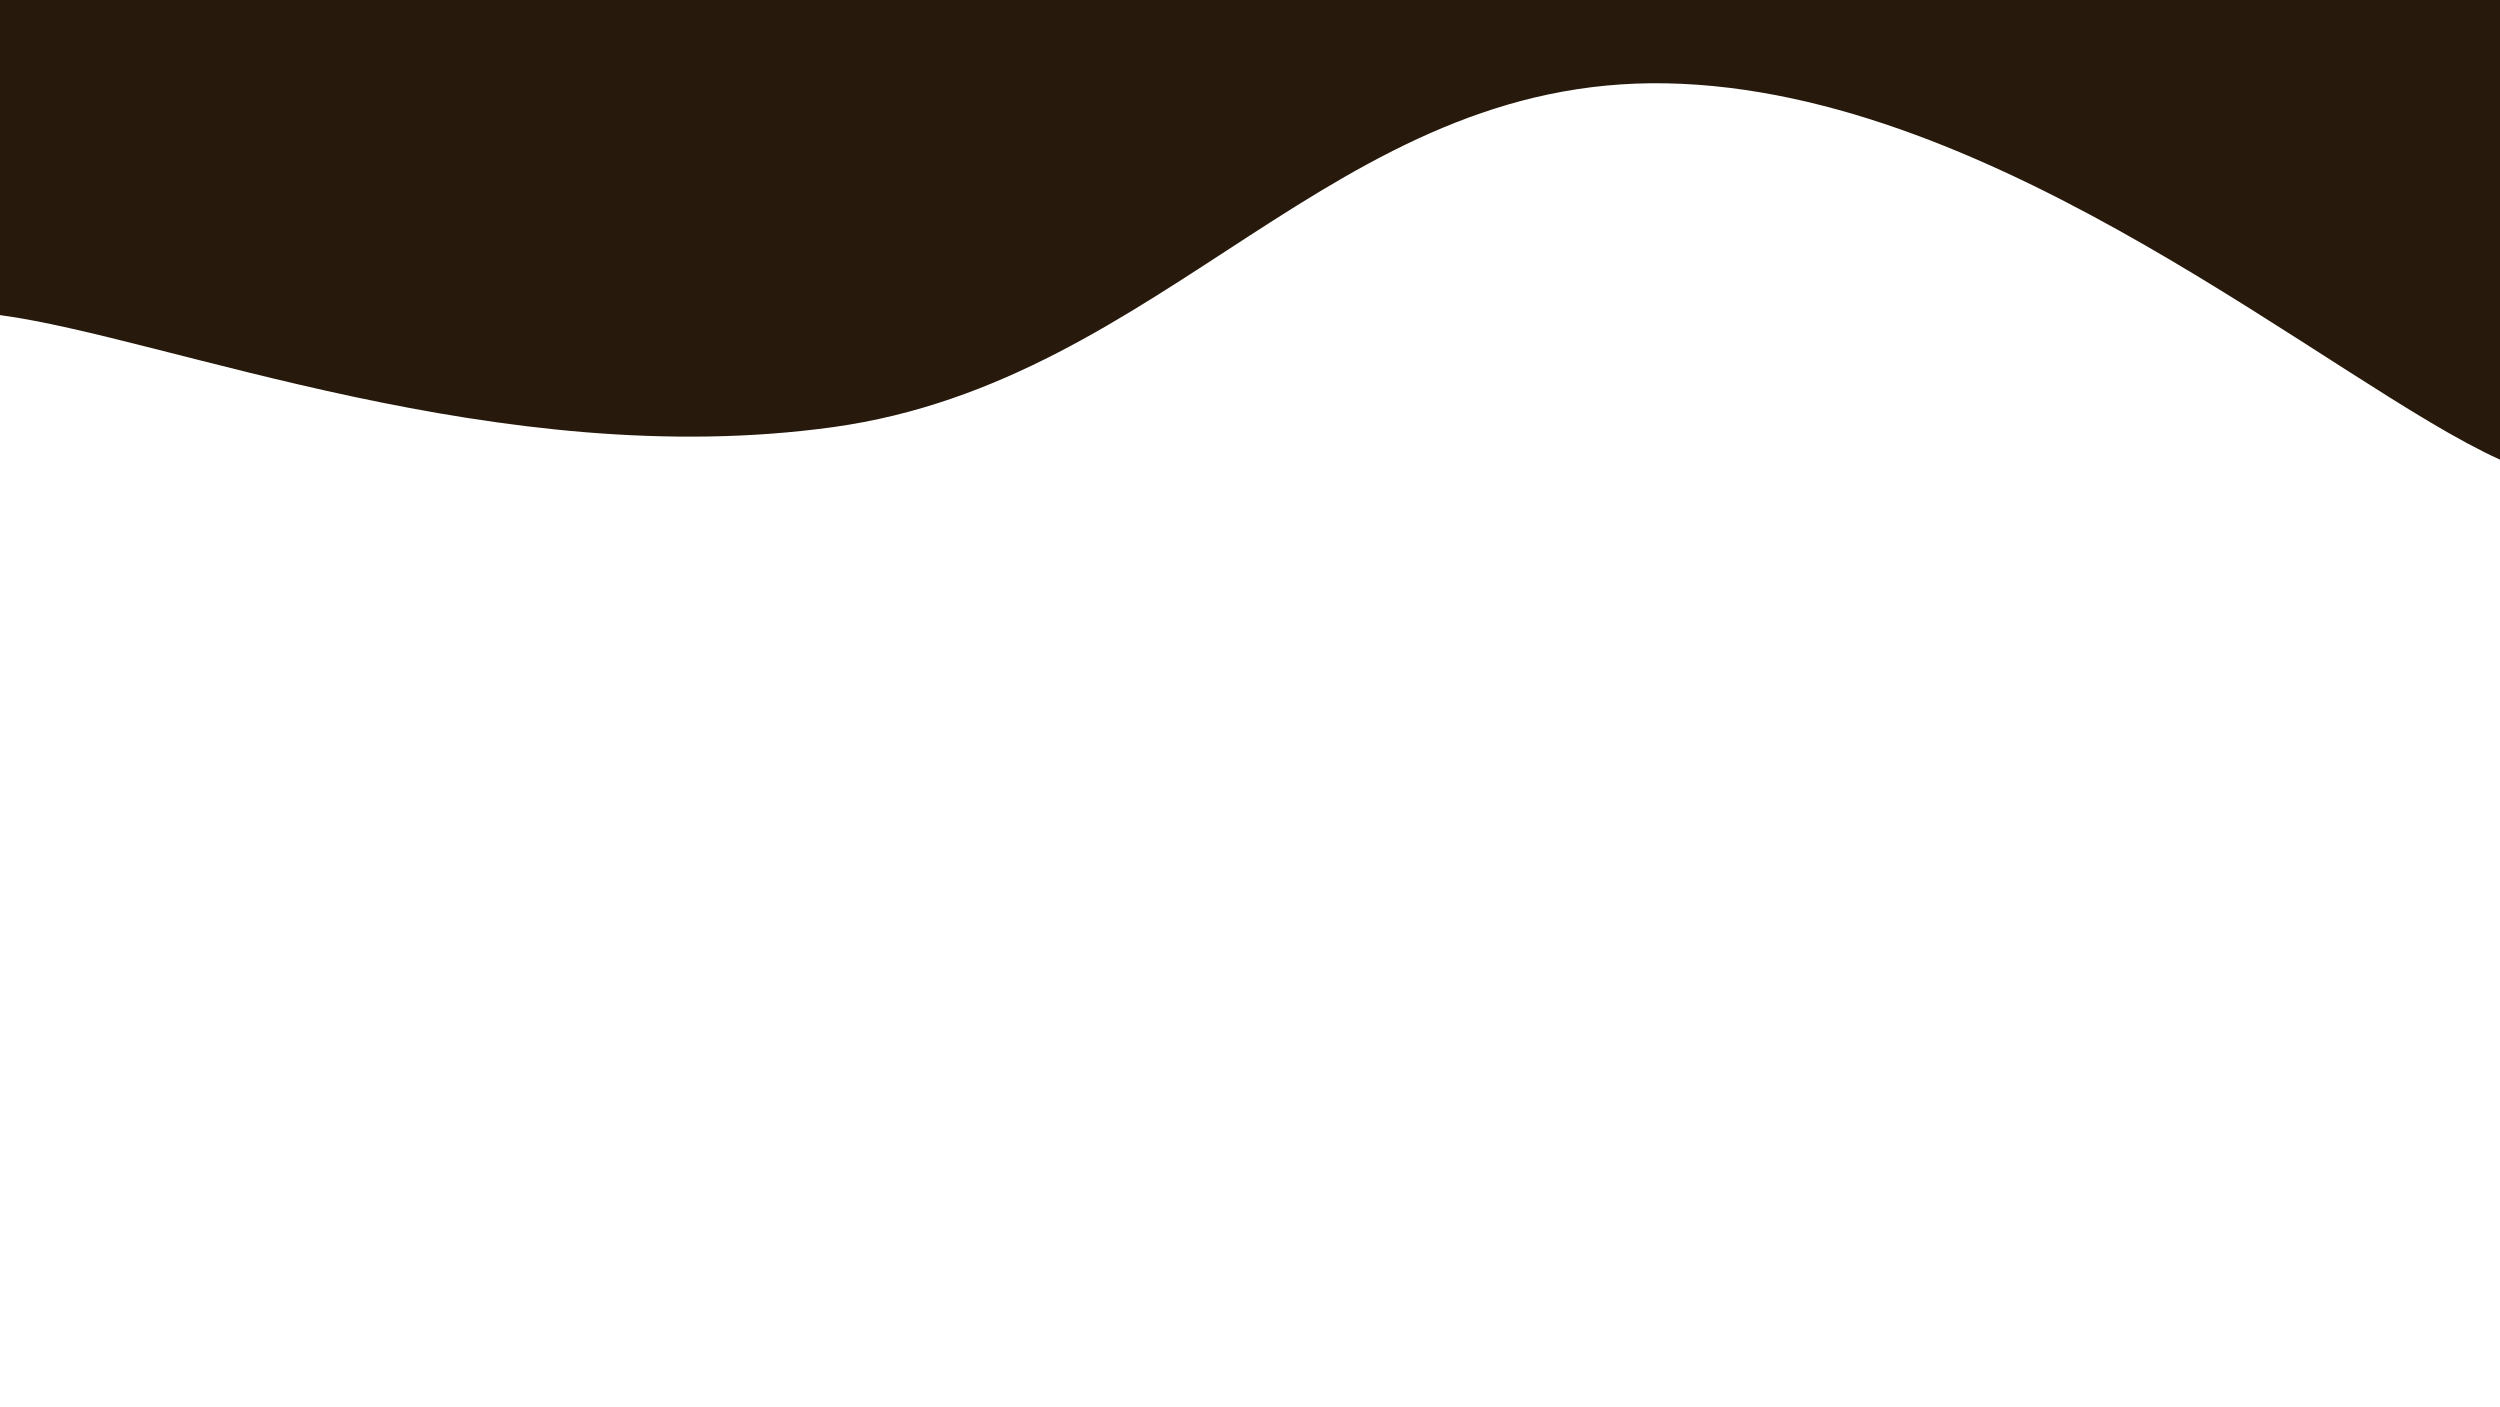
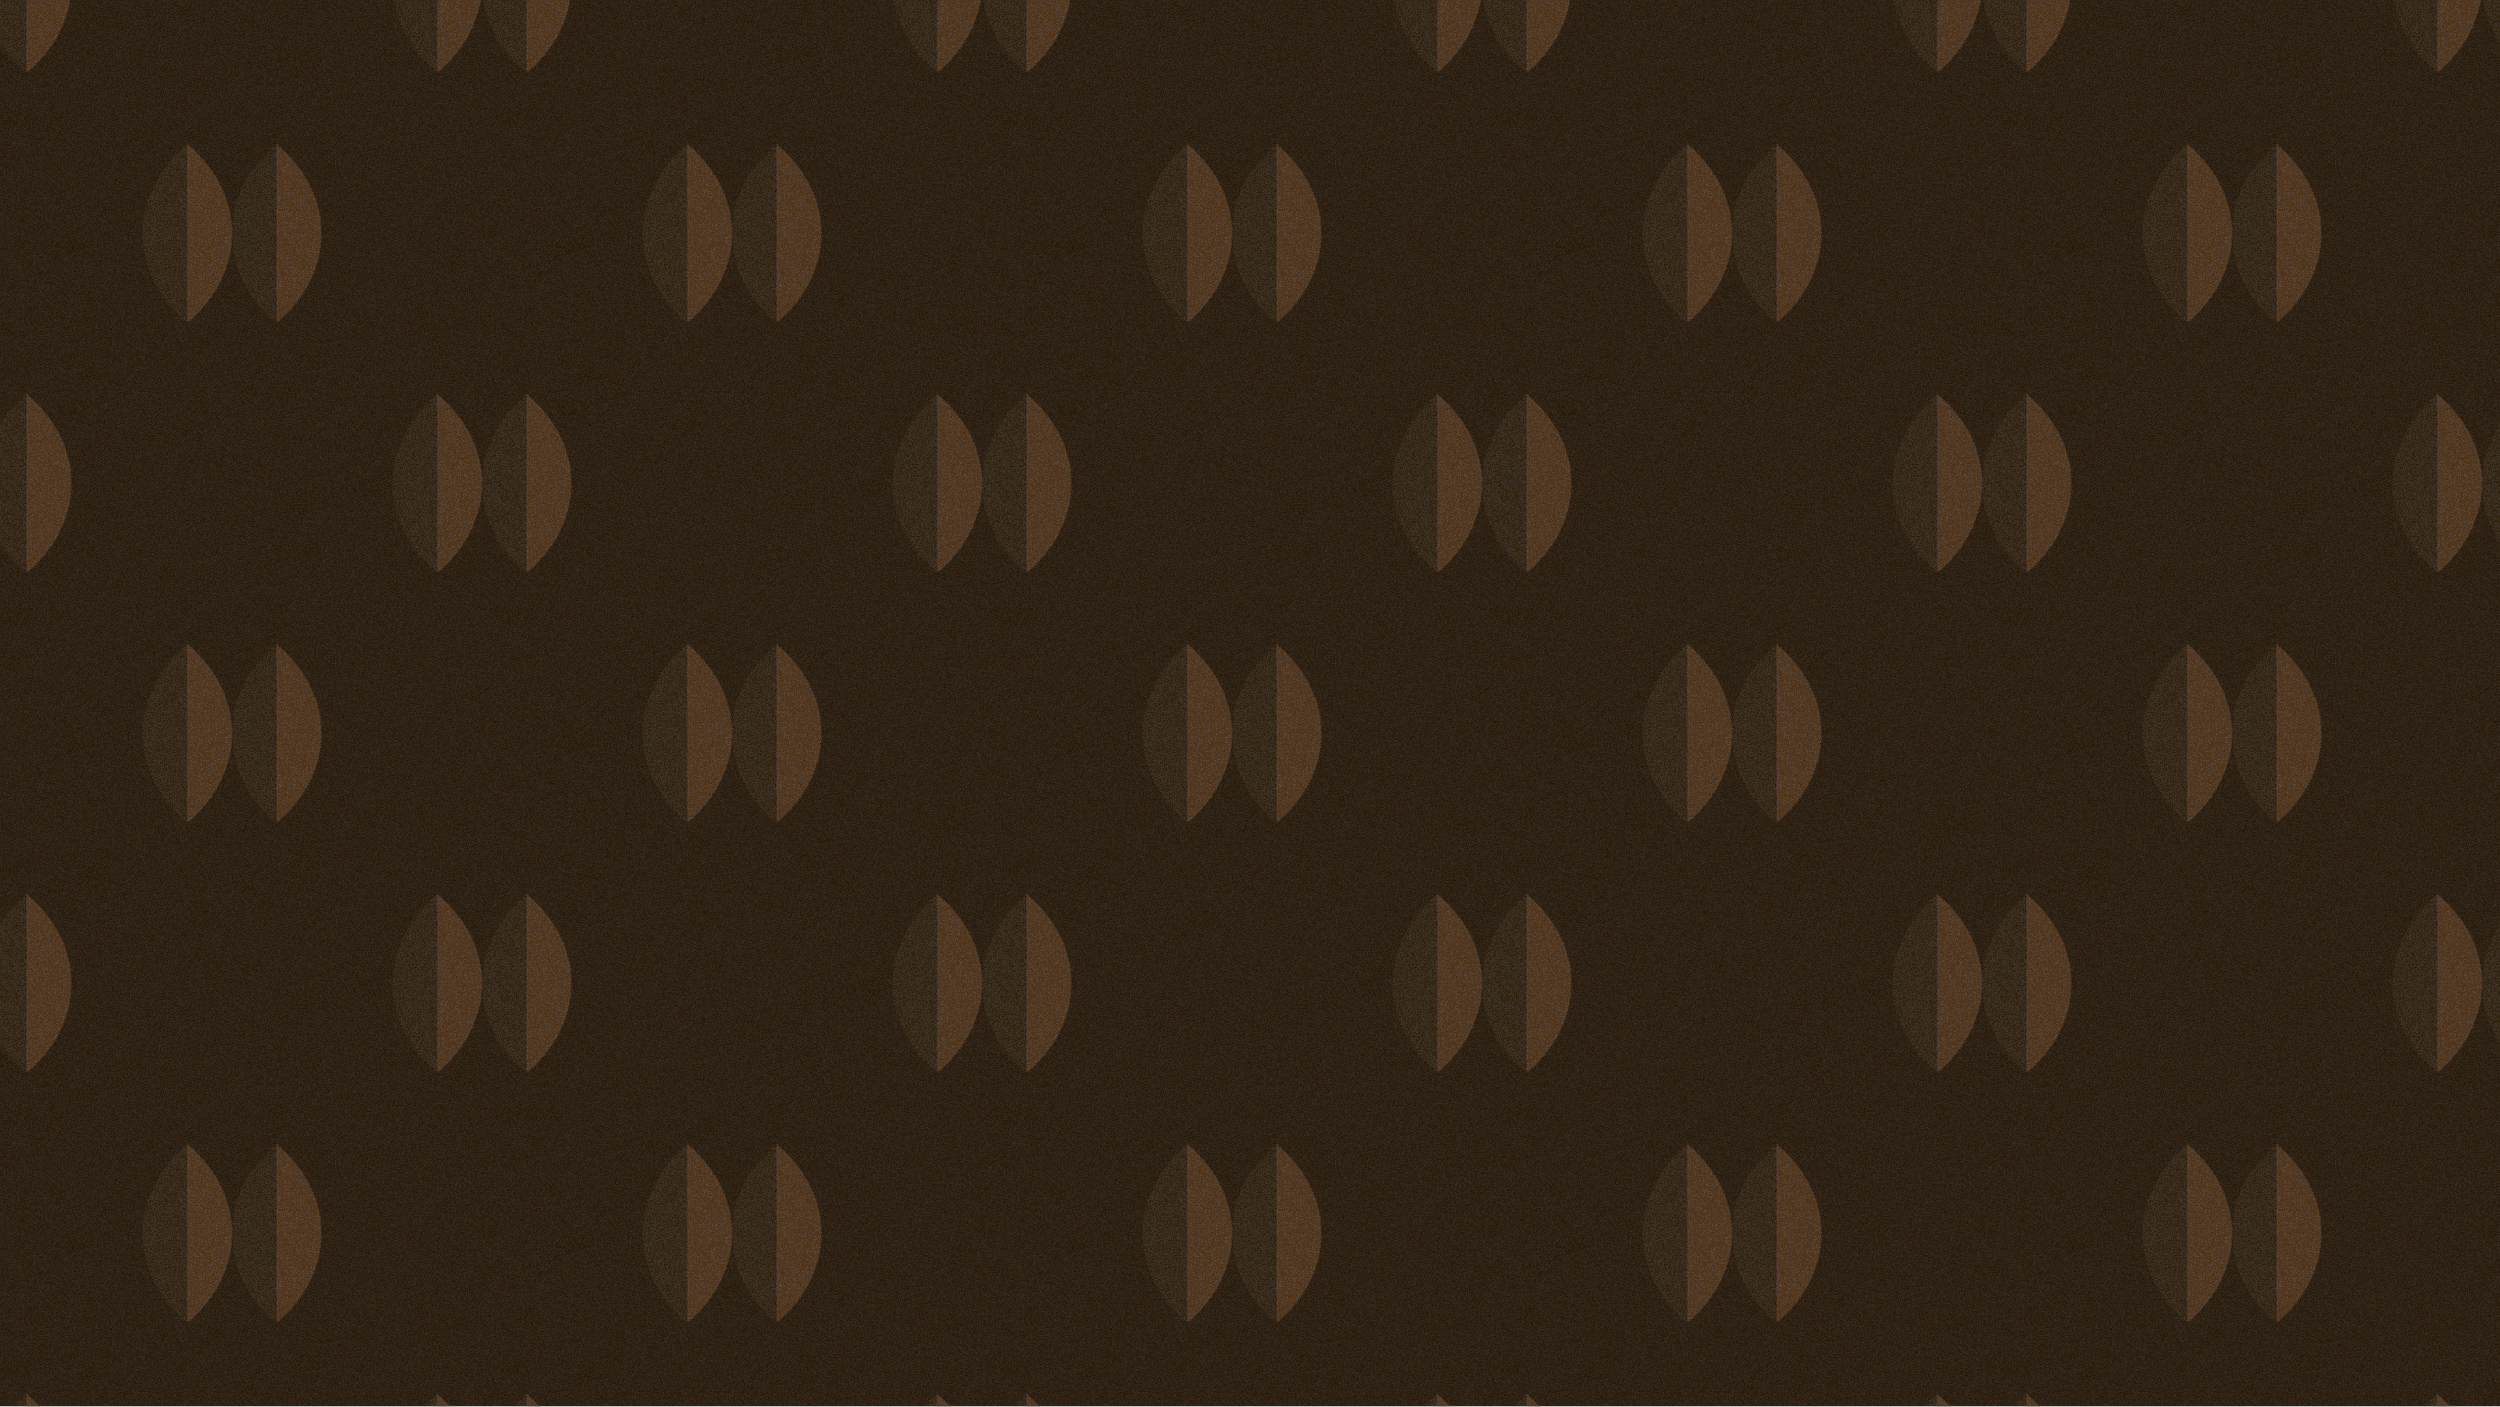
- <svg xmlns="http://www.w3.org/2000/svg" width="1920" height="1080" viewBox="0 0 1920 1080" fill="none">
-   <path d="M0 241.999C128 259.199 384 363.599 640 327.999C896 292.399 1024 58.999 1280 63.999C1536 68.999 1792 295.199 1920 352.999V0H0V241.999Z" fill="#271A0C" />
+ <svg xmlns="http://www.w3.org/2000/svg" width="100%" height="100%" viewBox="0 0 2560 1440">
+   <defs>
+     <filter id="grain" x="0" y="0" width="100%" height="100%">
+       <feFlood flood-color="#ffffff" result="neutral-gray" />
+       <feTurbulence in="neutral-gray" type="fractalNoise" baseFrequency="1.5" numOctaves="100" />
+       <feColorMatrix in="noise" type="saturate" values="0" result="destaturatedNoise" />
+       <feComponentTransfer in="desaturatedNoise" result="theNoise">
+         <feFuncA type="table" tableValues="0 0 0.1 0" />
+       </feComponentTransfer>
+       <feBlend in="SourceGraphic" in2="theNoise" mode="soft-light" result="noisy-image" />
+     </filter>
+     <pattern id="pattern-svg" x="0" y="0" width="512" height="512" patternUnits="userSpaceOnUse" patternTransform="rotate(0) translate(146, 146) skewX(0) skewY(0)">
+       <g opacity="1">
+         <g clip-path="url(#radius-clip)" transform="scale(0.5)">
+           <svg width="366" height="366" viewBox="0 0 100 100">
+             <g clip-path="url(#clip0)">
+               <path d="M24.976 100.827C24.989 100.839 25.003 100.85 25.017 100.862C58.35 72.814 58.35 28.91 25.017 0.862C25.003 0.874 24.989 0.886 24.976 0.897V100.827Z" fill="#4D3319" />
+               <path opacity="0.2" d="M25.059 0.897C25.045 0.886 25.032 0.874 25.018 0.862C-8.316 28.91 -8.316 72.814 25.018 100.862C25.032 100.85 25.045 100.839 25.059 100.827L25.059 0.897Z" fill="#4D3319" />
+               <path d="M74.958 100.827C74.972 100.839 74.986 100.85 75 100.862C108.333 72.814 108.333 28.91 75 0.862C74.986 0.874 74.972 0.886 74.958 0.897V100.827Z" fill="#4D3319" />
+               <path opacity="0.2" d="M75.042 0.897C75.028 0.886 75.014 0.874 75 0.862C41.667 28.91 41.667 72.814 75 100.862C75.014 100.85 75.028 100.839 75.042 100.827L75.042 0.897Z" fill="#4D3319" />
+             </g>
+             <defs>
+               <clipPath id="clip0">
+                 <rect width="100" height="100" fill="#4D3319" />
+               </clipPath>
+             </defs>
+           </svg>
+         </g>
+         <g clip-path="url(#radius-clip)" transform="translate(256, 256) scale(0.5)">
+           <svg width="366" height="366" viewBox="0 0 100 100">
+             <g clip-path="url(#clip0)">
+               <path d="M24.976 100.827C24.989 100.839 25.003 100.85 25.017 100.862C58.35 72.814 58.35 28.91 25.017 0.862C25.003 0.874 24.989 0.886 24.976 0.897V100.827Z" fill="#4D3319" />
+               <path opacity="0.2" d="M25.059 0.897C25.045 0.886 25.032 0.874 25.018 0.862C-8.316 28.91 -8.316 72.814 25.018 100.862C25.032 100.85 25.045 100.839 25.059 100.827L25.059 0.897Z" fill="#4D3319" />
+               <path d="M74.958 100.827C74.972 100.839 74.986 100.85 75 100.862C108.333 72.814 108.333 28.91 75 0.862C74.986 0.874 74.972 0.886 74.958 0.897V100.827Z" fill="#4D3319" />
+               <path opacity="0.2" d="M75.042 0.897C75.028 0.886 75.014 0.874 75 0.862C41.667 28.91 41.667 72.814 75 100.862C75.014 100.85 75.028 100.839 75.042 100.827L75.042 0.897Z" fill="#4D3319" />
+             </g>
+             <defs>
+               <clipPath id="clip0">
+                 <rect width="100" height="100" fill="#4D3319" />
+               </clipPath>
+             </defs>
+           </svg>
+         </g>
+       </g>
+     </pattern>
+   </defs>
+   <rect x="0" y="0" width="100%" height="100%" fill="#271a0c" />
+   <g>
+     <g filter="url(#grain)">
+       <g>
+         <rect x="0" y="0" width="100%" height="100%" fill="url(#pattern-svg)" />
+       </g>
+     </g>
+   </g>
</svg>
